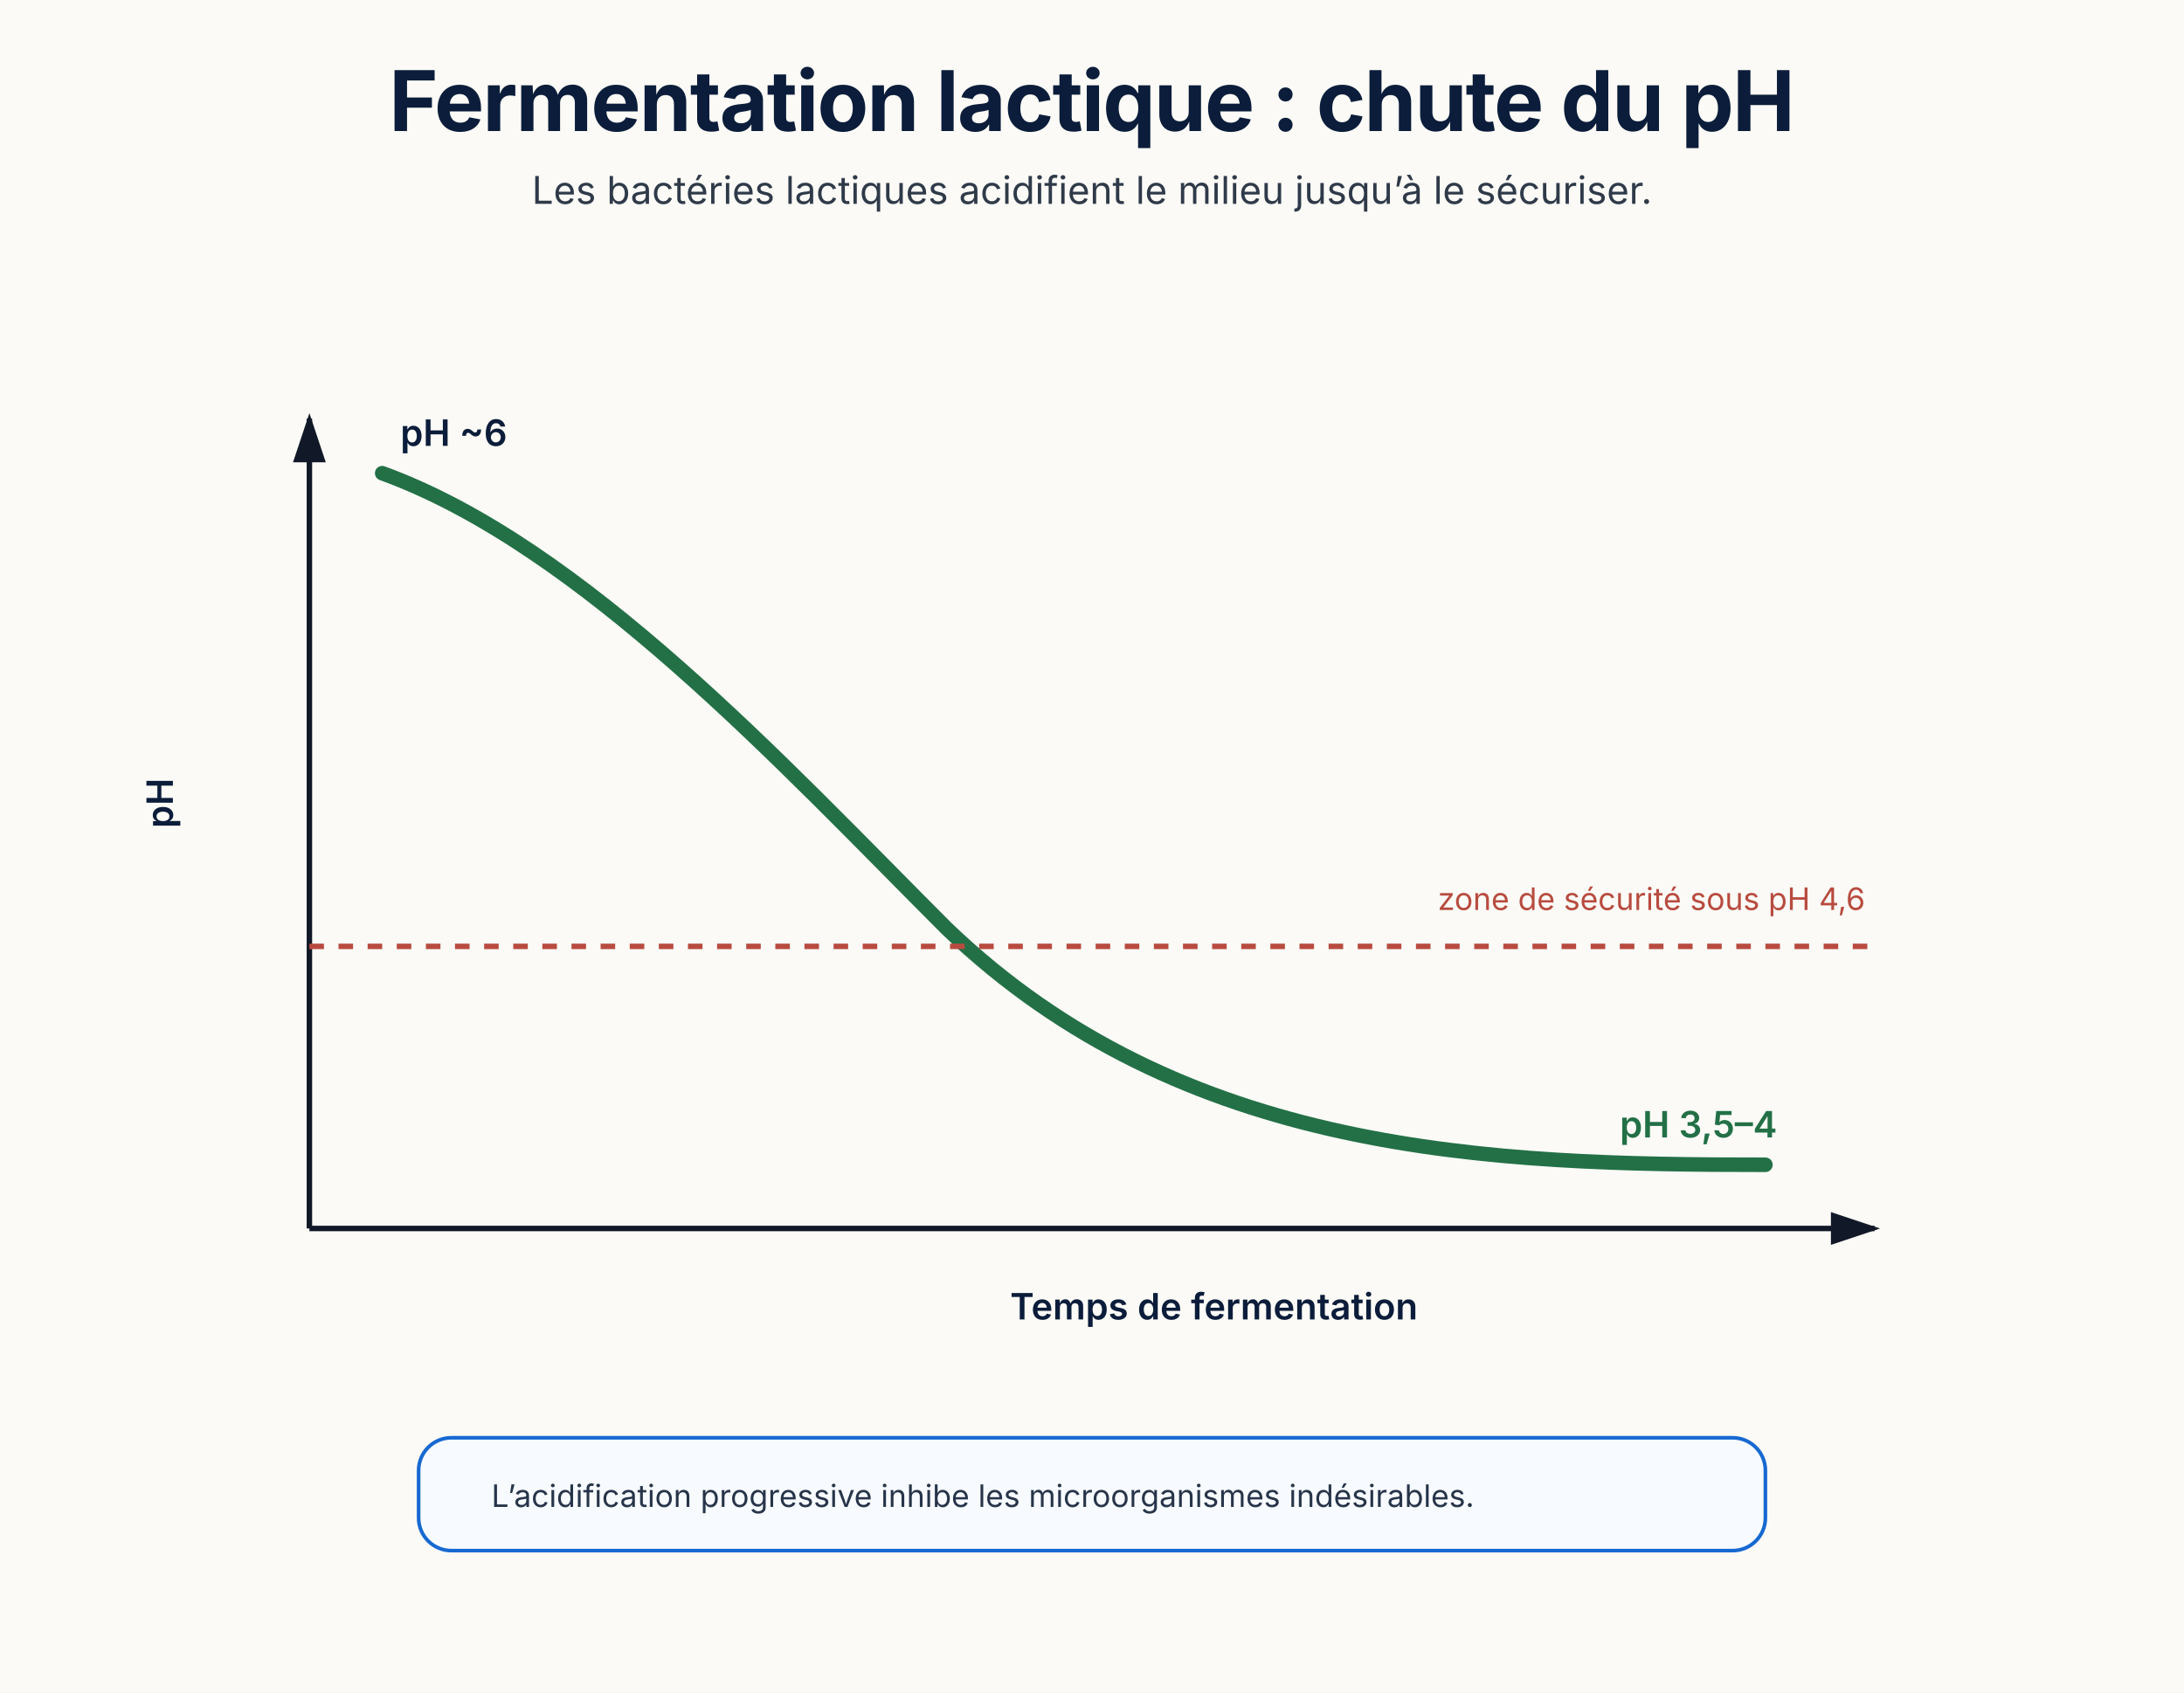
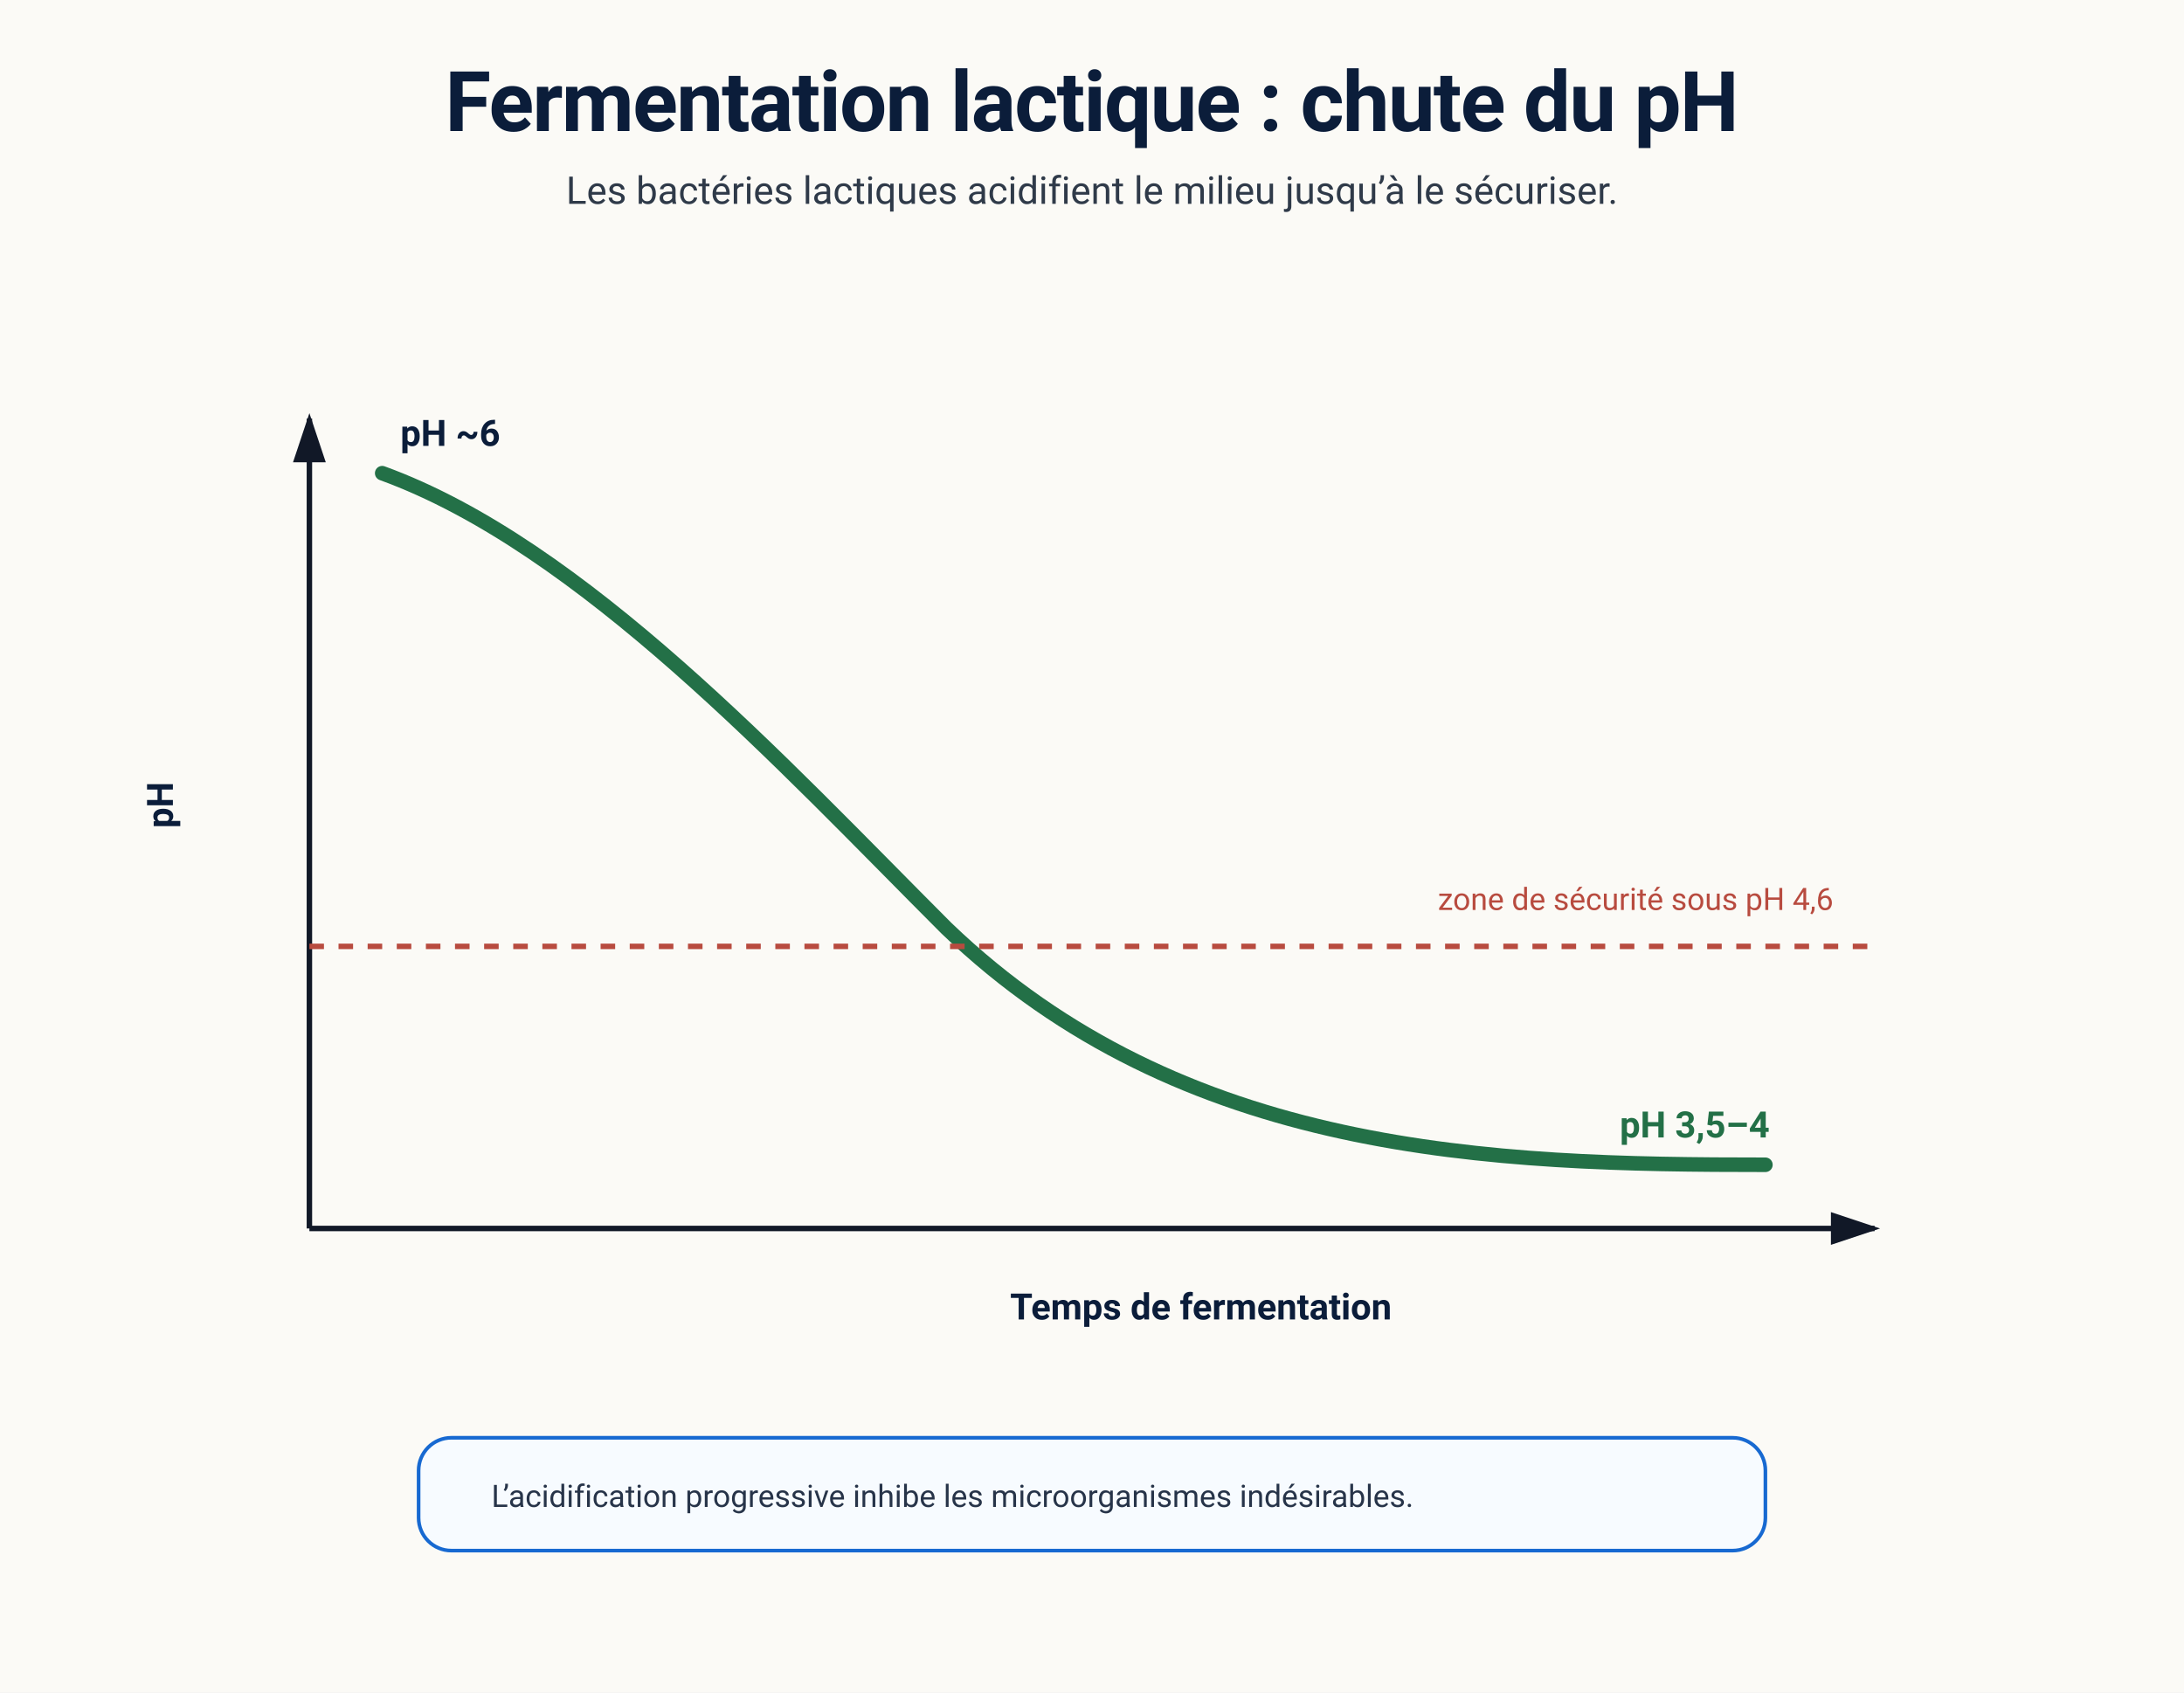
<svg xmlns="http://www.w3.org/2000/svg" width="1200" height="930" viewBox="0 0 1200 930" role="img" aria-labelledby="title desc">
  <defs>
    <style>
- .title{font:700 46px system-ui,-apple-system,BlinkMacSystemFont,'Segoe UI',sans-serif;fill:#0b1d3a;letter-spacing:-.8px}
- .subtitle{font:400 21px system-ui,-apple-system,BlinkMacSystemFont,'Segoe UI',sans-serif;fill:#2f3a49}
- .h2{font:700 30px system-ui,-apple-system,BlinkMacSystemFont,'Segoe UI',sans-serif;fill:#0b1d3a}
- .label{font:600 20px system-ui,-apple-system,BlinkMacSystemFont,'Segoe UI',sans-serif;fill:#0b1d3a}
- .small{font:400 17px system-ui,-apple-system,BlinkMacSystemFont,'Segoe UI',sans-serif;fill:#273449}
- .tiny{font:400 14px system-ui,-apple-system,BlinkMacSystemFont,'Segoe UI',sans-serif;fill:#4b5563}
- .mono{font:500 19px ui-monospace,SFMono-Regular,Menlo,monospace;fill:#111827}
+ .title{font:700 46px Roboto,Arial,sans-serif;fill:#0b1d3a;letter-spacing:-.8px}
+ .subtitle{font:400 21px Roboto,Arial,sans-serif;fill:#2f3a49}
+ .h2{font:700 30px Roboto,Arial,sans-serif;fill:#0b1d3a}
+ .label{font:600 20px Roboto,Arial,sans-serif;fill:#0b1d3a}
+ .small{font:400 17px Roboto,Arial,sans-serif;fill:#273449}
+ .tiny{font:400 14px Roboto,Arial,sans-serif;fill:#4b5563}
+ .mono{font:500 19px Roboto,Arial,sans-serif;fill:#111827}
.box{fill:#fff;stroke:#d7dce3;stroke-width:2}
.info{fill:#f7fbff;stroke:#1769d1;stroke-width:2}
.warn{fill:#fff9ed;stroke:#d88112;stroke-width:2}
.blue{fill:#1769d1}.orange{fill:#d88112}.green{fill:#237047}.purple{fill:#6a3aa8}.red{fill:#b84b3f}.muted{fill:#667085}
.tail{fill:none;stroke:#111827;stroke-width:4;stroke-linecap:round}
.line{stroke:#d7dce3;stroke-width:2}
</style>
    <radialGradient id="headBlue" cx="35%" cy="30%">
      <stop offset="0" stop-color="#9fd7ff" />
      <stop offset="1" stop-color="#1769d1" />
    </radialGradient>
    <radialGradient id="headOrange" cx="35%" cy="30%">
      <stop offset="0" stop-color="#ffe19a" />
      <stop offset="1" stop-color="#d88112" />
    </radialGradient>
    <marker id="arrow" markerWidth="10" markerHeight="10" refX="8" refY="3" orient="auto">
      <path d="M0,0 L0,6 L9,3 z" fill="#111827" />
    </marker>
    <marker id="arrowBlue" markerWidth="10" markerHeight="10" refX="8" refY="3" orient="auto">
      <path d="M0,0 L0,6 L9,3 z" fill="#1769d1" />
    </marker>
    <marker id="arrowOrange" markerWidth="10" markerHeight="10" refX="8" refY="3" orient="auto">
      <path d="M0,0 L0,6 L9,3 z" fill="#d88112" />
    </marker>
  </defs>
  <rect width="100%" height="100%" fill="#fbfaf6" />
  <text x="600.0" y="72" text-anchor="middle" class="title">Fermentation lactique : chute du pH</text>
  <text x="600.0" y="112" text-anchor="middle" class="subtitle">Les bactéries lactiques acidifient le milieu jusqu’à le sécuriser.</text>
  <line x1="170" y1="675" x2="1030" y2="675" stroke="#111827" stroke-width="3" marker-end="url(#arrow)" />
  <line x1="170" y1="675" x2="170" y2="230" stroke="#111827" stroke-width="3" marker-end="url(#arrow)" />
  <text x="555" y="725" class="label">Temps de fermentation</text>
  <text x="95" y="455" transform="rotate(-90 95 455)" class="label">pH</text>
  <path d="M210 260 C320 300 430 420 520 510 C650 635 820 640 970 640" fill="none" stroke="#237047" stroke-width="8" stroke-linecap="round" />
  <text x="220" y="245" class="label">pH ~6</text>
  <text x="890" y="625" class="label green">pH 3,5–4</text>
  <line x1="170" y1="520" x2="1030" y2="520" stroke="#b84b3f" stroke-width="3" stroke-dasharray="8 8" />
  <text x="790" y="500" class="small red">zone de sécurité sous pH 4,6</text>
  <rect x="230" y="790" width="740" height="62" rx="18" class="info" />
  <text x="270" y="828" class="small">L’acidification progressive inhibe les microorganismes indésirables.</text>
</svg>
